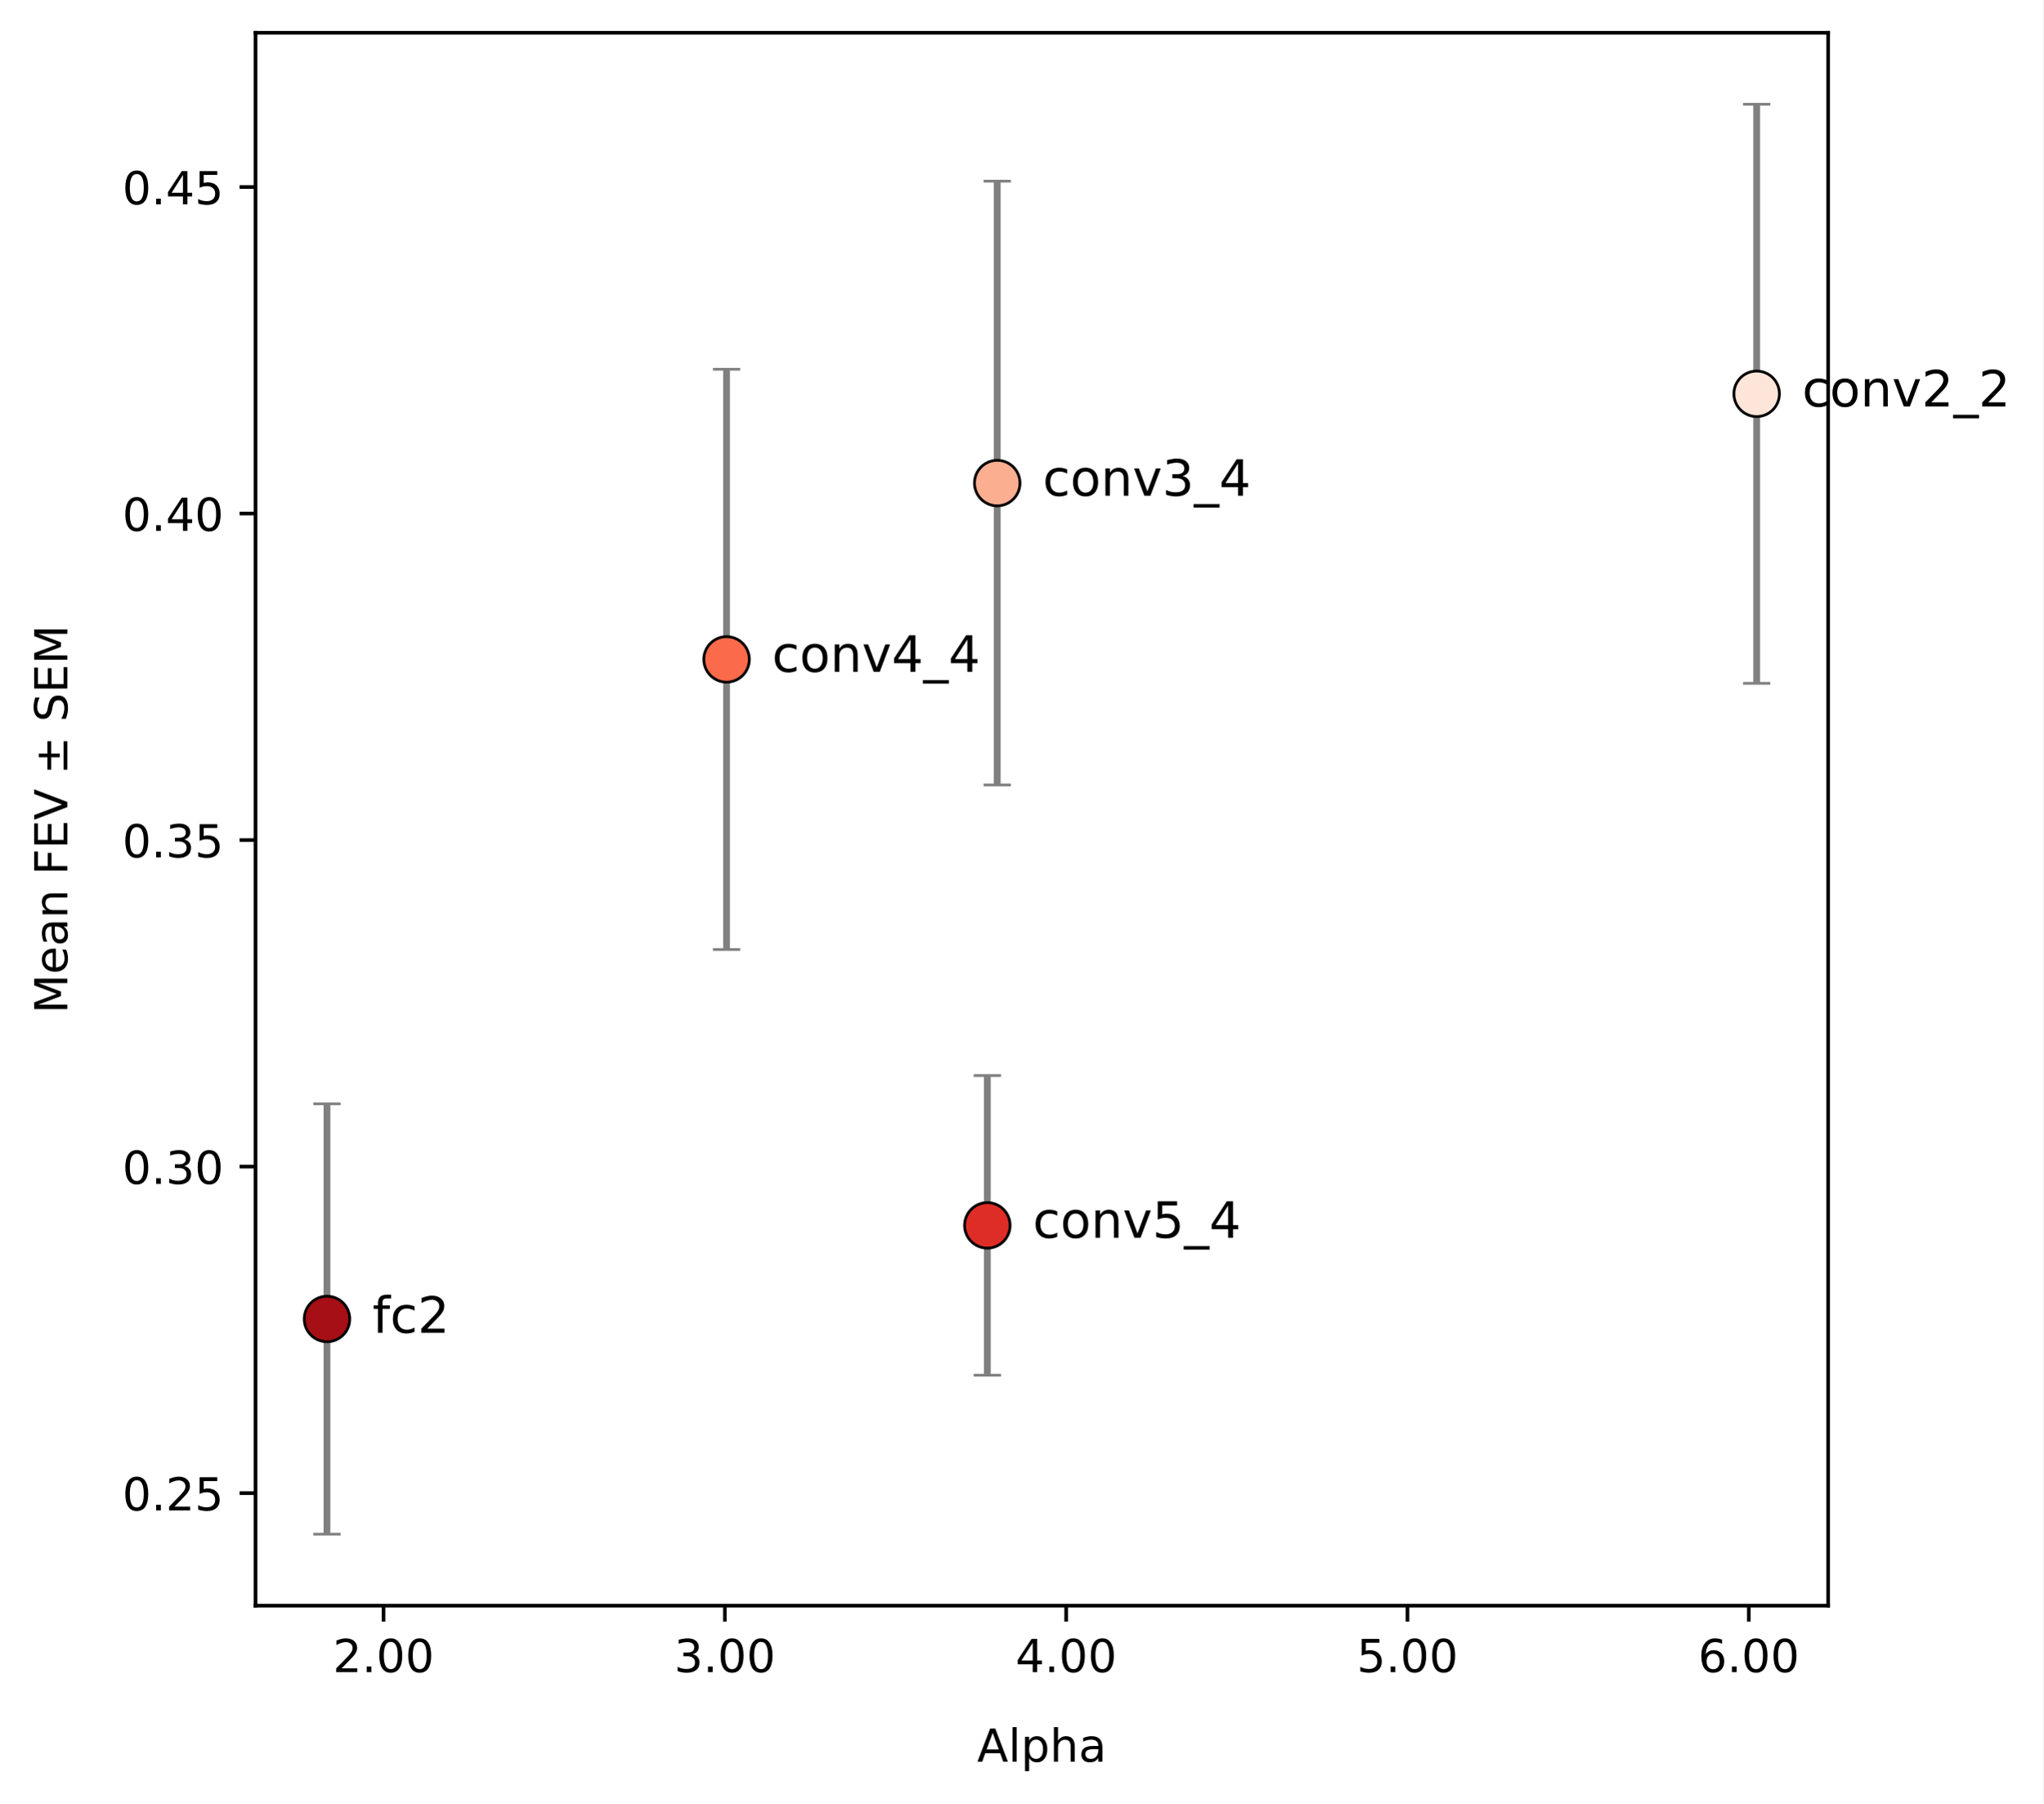
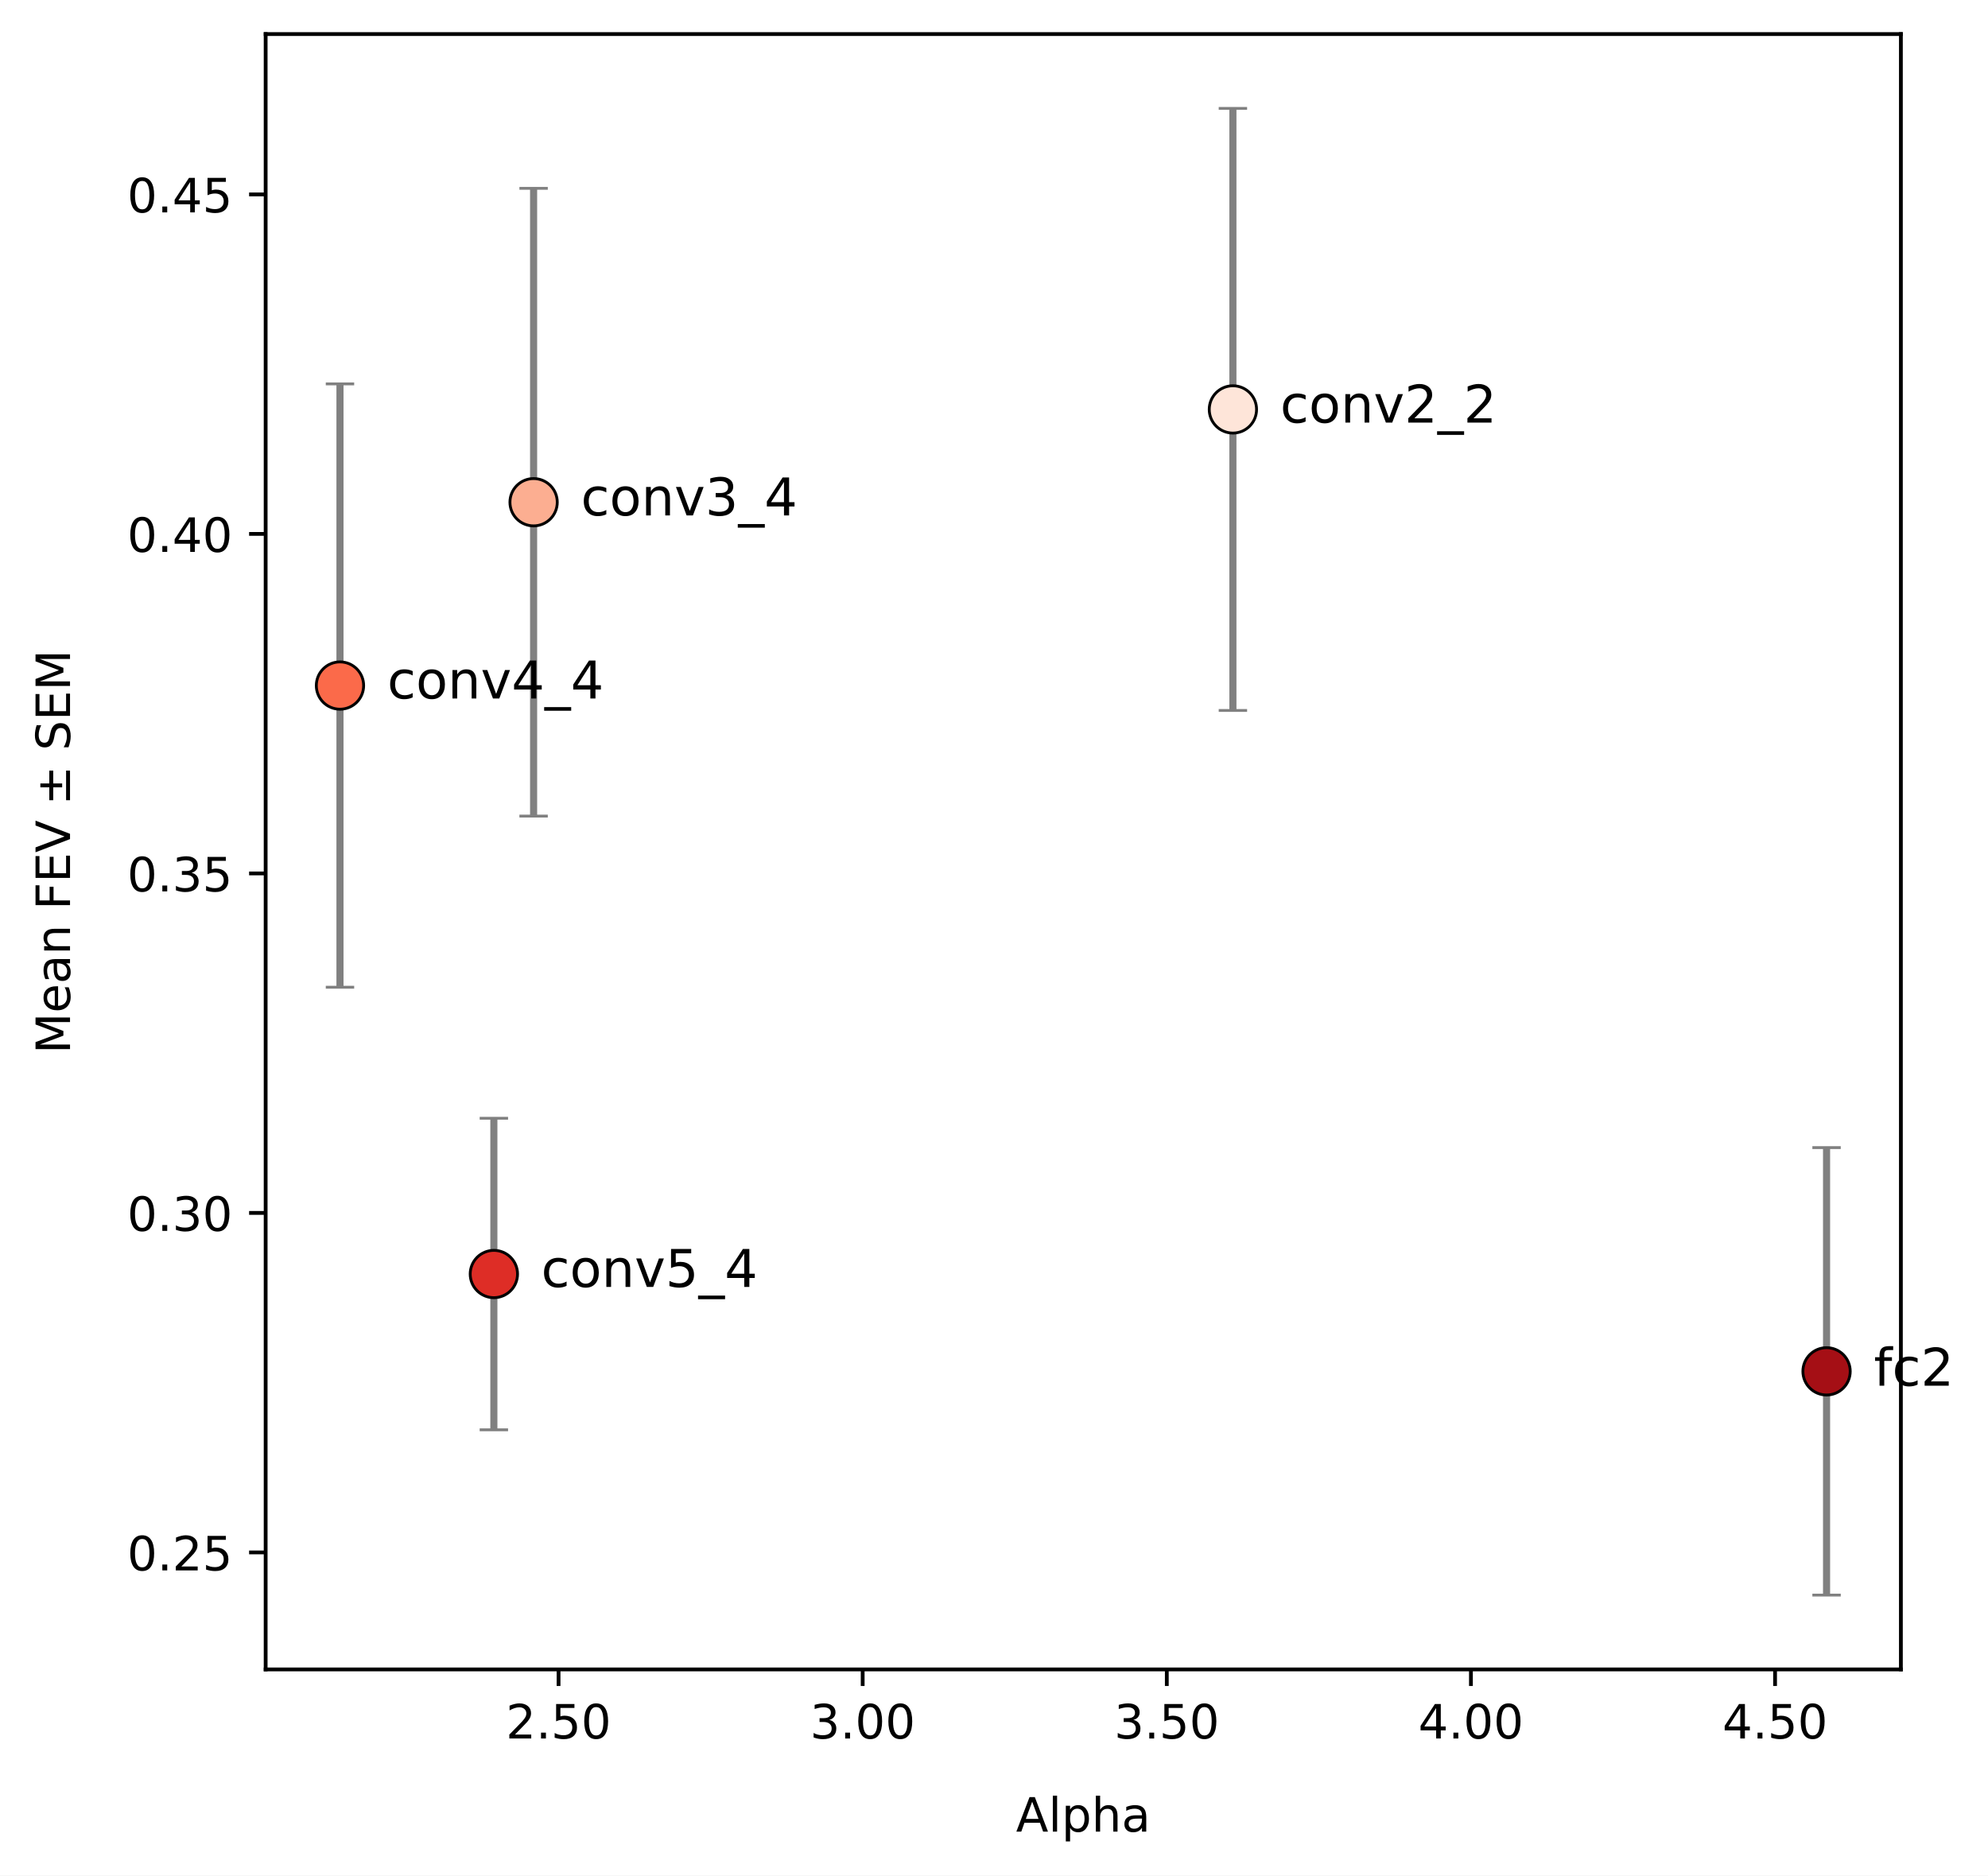
- <svg xmlns="http://www.w3.org/2000/svg" xmlns:xlink="http://www.w3.org/1999/xlink" width="448.993pt" height="396.356pt" viewBox="0 0 448.993 396.356" version="1.1">
+ <svg xmlns="http://www.w3.org/2000/svg" xmlns:xlink="http://www.w3.org/1999/xlink" width="420.154pt" height="396.356pt" viewBox="0 0 420.154 396.356" version="1.1">
  <defs>
    <style type="text/css">*{stroke-linejoin: round; stroke-linecap: butt}</style>
  </defs>
  <g id="figure_1">
    <g id="patch_1">
-       <path d="M 0 396.356  L 448.993 396.356  L 448.993 -0  L 0 -0  z " style="fill: #ffffff" />
+       <path d="M 0 396.356  L 420.154 396.356  L 420.154 -0  L 0 -0  z " style="fill: #ffffff" />
    </g>
    <g id="axes_1">
      <g id="patch_2">
        <path d="M 56.144 352.8  L 401.744 352.8  L 401.744 7.2  L 56.144 7.2  z " style="fill: #ffffff" />
      </g>
      <g id="matplotlib.axis_1">
        <g id="xtick_1">
          <g id="line2d_1">
            <defs>
-               <path id="m7c5ae2add0" d="M 0 0  L 0 3.5  " style="stroke: #000000; stroke-width: 0.8" />
+               <path id="ma4c6f76649" d="M 0 0  L 0 3.5  " style="stroke: #000000; stroke-width: 0.8" />
            </defs>
            <g>
-               <use xlink:href="#m7c5ae2add0" x="84.279" y="352.8" style="stroke: #000000; stroke-width: 0.8" />
+               <use xlink:href="#ma4c6f76649" x="118.046" y="352.8" style="stroke: #000000; stroke-width: 0.8" />
            </g>
          </g>
          <g id="text_1">
-             <g transform="translate(73.14629 367.3984) scale(0.1 -0.1)">
+             <g transform="translate(106.9132 367.3984) scale(0.1 -0.1)">
              <defs>
                <path id="DejaVuSans-32" d="M 1228 531  L 3431 531  L 3431 0  L 469 0  L 469 531  Q 828 903 1448 1529  Q 2069 2156 2228 2338  Q 2531 2678 2651 2914  Q 2772 3150 2772 3378  Q 2772 3750 2511 3984  Q 2250 4219 1831 4219  Q 1534 4219 1204 4116  Q 875 4013 500 3803  L 500 4441  Q 881 4594 1212 4672  Q 1544 4750 1819 4750  Q 2544 4750 2975 4387  Q 3406 4025 3406 3419  Q 3406 3131 3298 2873  Q 3191 2616 2906 2266  Q 2828 2175 2409 1742  Q 1991 1309 1228 531  z " transform="scale(0.015625)" />
                <path id="DejaVuSans-2e" d="M 684 794  L 1344 794  L 1344 0  L 684 0  L 684 794  z " transform="scale(0.015625)" />
+                 <path id="DejaVuSans-35" d="M 691 4666  L 3169 4666  L 3169 4134  L 1269 4134  L 1269 2991  Q 1406 3038 1543 3061  Q 1681 3084 1819 3084  Q 2600 3084 3056 2656  Q 3513 2228 3513 1497  Q 3513 744 3044 326  Q 2575 -91 1722 -91  Q 1428 -91 1123 -41  Q 819 9 494 109  L 494 744  Q 775 591 1075 516  Q 1375 441 1709 441  Q 2250 441 2565 725  Q 2881 1009 2881 1497  Q 2881 1984 2565 2268  Q 2250 2553 1709 2553  Q 1456 2553 1204 2497  Q 953 2441 691 2322  L 691 4666  z " transform="scale(0.015625)" />
                <path id="DejaVuSans-30" d="M 2034 4250  Q 1547 4250 1301 3770  Q 1056 3291 1056 2328  Q 1056 1369 1301 889  Q 1547 409 2034 409  Q 2525 409 2770 889  Q 3016 1369 3016 2328  Q 3016 3291 2770 3770  Q 2525 4250 2034 4250  z M 2034 4750  Q 2819 4750 3233 4129  Q 3647 3509 3647 2328  Q 3647 1150 3233 529  Q 2819 -91 2034 -91  Q 1250 -91 836 529  Q 422 1150 422 2328  Q 422 3509 836 4129  Q 1250 4750 2034 4750  z " transform="scale(0.015625)" />
              </defs>
              <use xlink:href="#DejaVuSans-32" />
              <use xlink:href="#DejaVuSans-2e" x="63.623" />
-               <use xlink:href="#DejaVuSans-30" x="95.41" />
+               <use xlink:href="#DejaVuSans-35" x="95.41" />
              <use xlink:href="#DejaVuSans-30" x="159.033" />
            </g>
          </g>
        </g>
        <g id="xtick_2">
          <g id="line2d_2">
            <g>
-               <use xlink:href="#m7c5ae2add0" x="159.287" y="352.8" style="stroke: #000000; stroke-width: 0.8" />
+               <use xlink:href="#ma4c6f76649" x="182.322" y="352.8" style="stroke: #000000; stroke-width: 0.8" />
            </g>
          </g>
          <g id="text_2">
-             <g transform="translate(148.1539 367.3984) scale(0.1 -0.1)">
+             <g transform="translate(171.1893 367.3984) scale(0.1 -0.1)">
              <defs>
                <path id="DejaVuSans-33" d="M 2597 2516  Q 3050 2419 3304 2112  Q 3559 1806 3559 1356  Q 3559 666 3084 287  Q 2609 -91 1734 -91  Q 1441 -91 1130 -33  Q 819 25 488 141  L 488 750  Q 750 597 1062 519  Q 1375 441 1716 441  Q 2309 441 2620 675  Q 2931 909 2931 1356  Q 2931 1769 2642 2001  Q 2353 2234 1838 2234  L 1294 2234  L 1294 2753  L 1863 2753  Q 2328 2753 2575 2939  Q 2822 3125 2822 3475  Q 2822 3834 2567 4026  Q 2313 4219 1838 4219  Q 1578 4219 1281 4162  Q 984 4106 628 3988  L 628 4550  Q 988 4650 1302 4700  Q 1616 4750 1894 4750  Q 2613 4750 3031 4423  Q 3450 4097 3450 3541  Q 3450 3153 3228 2886  Q 3006 2619 2597 2516  z " transform="scale(0.015625)" />
              </defs>
              <use xlink:href="#DejaVuSans-33" />
              <use xlink:href="#DejaVuSans-2e" x="63.623" />
              <use xlink:href="#DejaVuSans-30" x="95.41" />
              <use xlink:href="#DejaVuSans-30" x="159.033" />
            </g>
          </g>
        </g>
        <g id="xtick_3">
          <g id="line2d_3">
            <g>
-               <use xlink:href="#m7c5ae2add0" x="234.294" y="352.8" style="stroke: #000000; stroke-width: 0.8" />
+               <use xlink:href="#ma4c6f76649" x="246.598" y="352.8" style="stroke: #000000; stroke-width: 0.8" />
            </g>
          </g>
          <g id="text_3">
-             <g transform="translate(223.1615 367.3984) scale(0.1 -0.1)">
+             <g transform="translate(235.4655 367.3984) scale(0.1 -0.1)">
+               <use xlink:href="#DejaVuSans-33" />
+               <use xlink:href="#DejaVuSans-2e" x="63.623" />
+               <use xlink:href="#DejaVuSans-35" x="95.41" />
+               <use xlink:href="#DejaVuSans-30" x="159.033" />
+             </g>
+           </g>
+         </g>
+         <g id="xtick_4">
+           <g id="line2d_4">
+             <g>
+               <use xlink:href="#ma4c6f76649" x="310.874" y="352.8" style="stroke: #000000; stroke-width: 0.8" />
+             </g>
+           </g>
+           <g id="text_4">
+             <g transform="translate(299.7416 367.3984) scale(0.1 -0.1)">
              <defs>
                <path id="DejaVuSans-34" d="M 2419 4116  L 825 1625  L 2419 1625  L 2419 4116  z M 2253 4666  L 3047 4666  L 3047 1625  L 3713 1625  L 3713 1100  L 3047 1100  L 3047 0  L 2419 0  L 2419 1100  L 313 1100  L 313 1709  L 2253 4666  z " transform="scale(0.015625)" />
              </defs>
              <use xlink:href="#DejaVuSans-34" />
              <use xlink:href="#DejaVuSans-2e" x="63.623" />
              <use xlink:href="#DejaVuSans-30" x="95.41" />
              <use xlink:href="#DejaVuSans-30" x="159.033" />
            </g>
          </g>
        </g>
-         <g id="xtick_4">
-           <g id="line2d_4">
-             <g>
-               <use xlink:href="#m7c5ae2add0" x="309.302" y="352.8" style="stroke: #000000; stroke-width: 0.8" />
-             </g>
-           </g>
-           <g id="text_4">
-             <g transform="translate(298.1691 367.3984) scale(0.1 -0.1)">
-               <defs>
-                 <path id="DejaVuSans-35" d="M 691 4666  L 3169 4666  L 3169 4134  L 1269 4134  L 1269 2991  Q 1406 3038 1543 3061  Q 1681 3084 1819 3084  Q 2600 3084 3056 2656  Q 3513 2228 3513 1497  Q 3513 744 3044 326  Q 2575 -91 1722 -91  Q 1428 -91 1123 -41  Q 819 9 494 109  L 494 744  Q 775 591 1075 516  Q 1375 441 1709 441  Q 2250 441 2565 725  Q 2881 1009 2881 1497  Q 2881 1984 2565 2268  Q 2250 2553 1709 2553  Q 1456 2553 1204 2497  Q 953 2441 691 2322  L 691 4666  z " transform="scale(0.015625)" />
-               </defs>
-               <use xlink:href="#DejaVuSans-35" />
-               <use xlink:href="#DejaVuSans-2e" x="63.623" />
-               <use xlink:href="#DejaVuSans-30" x="95.41" />
-               <use xlink:href="#DejaVuSans-30" x="159.033" />
-             </g>
-           </g>
-         </g>
        <g id="xtick_5">
          <g id="line2d_5">
            <g>
-               <use xlink:href="#m7c5ae2add0" x="384.309" y="352.8" style="stroke: #000000; stroke-width: 0.8" />
+               <use xlink:href="#ma4c6f76649" x="375.151" y="352.8" style="stroke: #000000; stroke-width: 0.8" />
            </g>
          </g>
          <g id="text_5">
-             <g transform="translate(373.1767 367.3984) scale(0.1 -0.1)">
-               <defs>
-                 <path id="DejaVuSans-36" d="M 2113 2584  Q 1688 2584 1439 2293  Q 1191 2003 1191 1497  Q 1191 994 1439 701  Q 1688 409 2113 409  Q 2538 409 2786 701  Q 3034 994 3034 1497  Q 3034 2003 2786 2293  Q 2538 2584 2113 2584  z M 3366 4563  L 3366 3988  Q 3128 4100 2886 4159  Q 2644 4219 2406 4219  Q 1781 4219 1451 3797  Q 1122 3375 1075 2522  Q 1259 2794 1537 2939  Q 1816 3084 2150 3084  Q 2853 3084 3261 2657  Q 3669 2231 3669 1497  Q 3669 778 3244 343  Q 2819 -91 2113 -91  Q 1303 -91 875 529  Q 447 1150 447 2328  Q 447 3434 972 4092  Q 1497 4750 2381 4750  Q 2619 4750 2861 4703  Q 3103 4656 3366 4563  z " transform="scale(0.015625)" />
-               </defs>
-               <use xlink:href="#DejaVuSans-36" />
-               <use xlink:href="#DejaVuSans-2e" x="63.623" />
-               <use xlink:href="#DejaVuSans-30" x="95.41" />
+             <g transform="translate(364.0178 367.3984) scale(0.1 -0.1)">
+               <use xlink:href="#DejaVuSans-34" />
+               <use xlink:href="#DejaVuSans-2e" x="63.623" />
+               <use xlink:href="#DejaVuSans-35" x="95.41" />
              <use xlink:href="#DejaVuSans-30" x="159.033" />
            </g>
          </g>
        </g>
        <g id="text_6">
          <g transform="translate(214.7273 387.0766) scale(0.1 -0.1)">
            <defs>
              <path id="DejaVuSans-41" d="M 2188 4044  L 1331 1722  L 3047 1722  L 2188 4044  z M 1831 4666  L 2547 4666  L 4325 0  L 3669 0  L 3244 1197  L 1141 1197  L 716 0  L 50 0  L 1831 4666  z " transform="scale(0.015625)" />
              <path id="DejaVuSans-6c" d="M 603 4863  L 1178 4863  L 1178 0  L 603 0  L 603 4863  z " transform="scale(0.015625)" />
              <path id="DejaVuSans-70" d="M 1159 525  L 1159 -1331  L 581 -1331  L 581 3500  L 1159 3500  L 1159 2969  Q 1341 3281 1617 3432  Q 1894 3584 2278 3584  Q 2916 3584 3314 3078  Q 3713 2572 3713 1747  Q 3713 922 3314 415  Q 2916 -91 2278 -91  Q 1894 -91 1617 61  Q 1341 213 1159 525  z M 3116 1747  Q 3116 2381 2855 2742  Q 2594 3103 2138 3103  Q 1681 3103 1420 2742  Q 1159 2381 1159 1747  Q 1159 1113 1420 752  Q 1681 391 2138 391  Q 2594 391 2855 752  Q 3116 1113 3116 1747  z " transform="scale(0.015625)" />
              <path id="DejaVuSans-68" d="M 3513 2113  L 3513 0  L 2938 0  L 2938 2094  Q 2938 2591 2744 2837  Q 2550 3084 2163 3084  Q 1697 3084 1428 2787  Q 1159 2491 1159 1978  L 1159 0  L 581 0  L 581 4863  L 1159 4863  L 1159 2956  Q 1366 3272 1645 3428  Q 1925 3584 2291 3584  Q 2894 3584 3203 3211  Q 3513 2838 3513 2113  z " transform="scale(0.015625)" />
              <path id="DejaVuSans-61" d="M 2194 1759  Q 1497 1759 1228 1600  Q 959 1441 959 1056  Q 959 750 1161 570  Q 1363 391 1709 391  Q 2188 391 2477 730  Q 2766 1069 2766 1631  L 2766 1759  L 2194 1759  z M 3341 1997  L 3341 0  L 2766 0  L 2766 531  Q 2569 213 2275 61  Q 1981 -91 1556 -91  Q 1019 -91 701 211  Q 384 513 384 1019  Q 384 1609 779 1909  Q 1175 2209 1959 2209  L 2766 2209  L 2766 2266  Q 2766 2663 2505 2880  Q 2244 3097 1772 3097  Q 1472 3097 1187 3025  Q 903 2953 641 2809  L 641 3341  Q 956 3463 1253 3523  Q 1550 3584 1831 3584  Q 2591 3584 2966 3190  Q 3341 2797 3341 1997  z " transform="scale(0.015625)" />
            </defs>
            <use xlink:href="#DejaVuSans-41" />
            <use xlink:href="#DejaVuSans-6c" x="68.408" />
            <use xlink:href="#DejaVuSans-70" x="96.191" />
            <use xlink:href="#DejaVuSans-68" x="159.668" />
            <use xlink:href="#DejaVuSans-61" x="223.047" />
          </g>
        </g>
      </g>
      <g id="matplotlib.axis_2">
        <g id="ytick_1">
          <g id="line2d_6">
            <defs>
-               <path id="m5230a1c2b8" d="M 0 0  L -3.5 0  " style="stroke: #000000; stroke-width: 0.8" />
+               <path id="m0fcc27509e" d="M 0 0  L -3.5 0  " style="stroke: #000000; stroke-width: 0.8" />
            </defs>
            <g>
-               <use xlink:href="#m5230a1c2b8" x="56.144" y="328.073" style="stroke: #000000; stroke-width: 0.8" />
+               <use xlink:href="#m0fcc27509e" x="56.144" y="328.073" style="stroke: #000000; stroke-width: 0.8" />
            </g>
          </g>
          <g id="text_7">
            <g transform="translate(26.87813 331.8723) scale(0.1 -0.1)">
              <use xlink:href="#DejaVuSans-30" />
              <use xlink:href="#DejaVuSans-2e" x="63.623" />
              <use xlink:href="#DejaVuSans-32" x="95.41" />
              <use xlink:href="#DejaVuSans-35" x="159.033" />
            </g>
          </g>
        </g>
        <g id="ytick_2">
          <g id="line2d_7">
            <g>
-               <use xlink:href="#m5230a1c2b8" x="56.144" y="256.326" style="stroke: #000000; stroke-width: 0.8" />
+               <use xlink:href="#m0fcc27509e" x="56.144" y="256.326" style="stroke: #000000; stroke-width: 0.8" />
            </g>
          </g>
          <g id="text_8">
            <g transform="translate(26.87813 260.1253) scale(0.1 -0.1)">
              <use xlink:href="#DejaVuSans-30" />
              <use xlink:href="#DejaVuSans-2e" x="63.623" />
              <use xlink:href="#DejaVuSans-33" x="95.41" />
              <use xlink:href="#DejaVuSans-30" x="159.033" />
            </g>
          </g>
        </g>
        <g id="ytick_3">
          <g id="line2d_8">
            <g>
-               <use xlink:href="#m5230a1c2b8" x="56.144" y="184.579" style="stroke: #000000; stroke-width: 0.8" />
+               <use xlink:href="#m0fcc27509e" x="56.144" y="184.579" style="stroke: #000000; stroke-width: 0.8" />
            </g>
          </g>
          <g id="text_9">
            <g transform="translate(26.87813 188.3783) scale(0.1 -0.1)">
              <use xlink:href="#DejaVuSans-30" />
              <use xlink:href="#DejaVuSans-2e" x="63.623" />
              <use xlink:href="#DejaVuSans-33" x="95.41" />
              <use xlink:href="#DejaVuSans-35" x="159.033" />
            </g>
          </g>
        </g>
        <g id="ytick_4">
          <g id="line2d_9">
            <g>
-               <use xlink:href="#m5230a1c2b8" x="56.144" y="112.832" style="stroke: #000000; stroke-width: 0.8" />
+               <use xlink:href="#m0fcc27509e" x="56.144" y="112.832" style="stroke: #000000; stroke-width: 0.8" />
            </g>
          </g>
          <g id="text_10">
            <g transform="translate(26.87813 116.6312) scale(0.1 -0.1)">
              <use xlink:href="#DejaVuSans-30" />
              <use xlink:href="#DejaVuSans-2e" x="63.623" />
              <use xlink:href="#DejaVuSans-34" x="95.41" />
              <use xlink:href="#DejaVuSans-30" x="159.033" />
            </g>
          </g>
        </g>
        <g id="ytick_5">
          <g id="line2d_10">
            <g>
-               <use xlink:href="#m5230a1c2b8" x="56.144" y="41.085" style="stroke: #000000; stroke-width: 0.8" />
+               <use xlink:href="#m0fcc27509e" x="56.144" y="41.085" style="stroke: #000000; stroke-width: 0.8" />
            </g>
          </g>
          <g id="text_11">
            <g transform="translate(26.87813 44.88422) scale(0.1 -0.1)">
              <use xlink:href="#DejaVuSans-30" />
              <use xlink:href="#DejaVuSans-2e" x="63.623" />
              <use xlink:href="#DejaVuSans-34" x="95.41" />
              <use xlink:href="#DejaVuSans-35" x="159.033" />
            </g>
          </g>
        </g>
        <g id="text_12">
          <g transform="translate(14.79844 222.6836) rotate(-90) scale(0.1 -0.1)">
            <defs>
              <path id="DejaVuSans-4d" d="M 628 4666  L 1569 4666  L 2759 1491  L 3956 4666  L 4897 4666  L 4897 0  L 4281 0  L 4281 4097  L 3078 897  L 2444 897  L 1241 4097  L 1241 0  L 628 0  L 628 4666  z " transform="scale(0.015625)" />
              <path id="DejaVuSans-65" d="M 3597 1894  L 3597 1613  L 953 1613  Q 991 1019 1311 708  Q 1631 397 2203 397  Q 2534 397 2845 478  Q 3156 559 3463 722  L 3463 178  Q 3153 47 2828 -22  Q 2503 -91 2169 -91  Q 1331 -91 842 396  Q 353 884 353 1716  Q 353 2575 817 3079  Q 1281 3584 2069 3584  Q 2775 3584 3186 3129  Q 3597 2675 3597 1894  z M 3022 2063  Q 3016 2534 2758 2815  Q 2500 3097 2075 3097  Q 1594 3097 1305 2825  Q 1016 2553 972 2059  L 3022 2063  z " transform="scale(0.015625)" />
              <path id="DejaVuSans-6e" d="M 3513 2113  L 3513 0  L 2938 0  L 2938 2094  Q 2938 2591 2744 2837  Q 2550 3084 2163 3084  Q 1697 3084 1428 2787  Q 1159 2491 1159 1978  L 1159 0  L 581 0  L 581 3500  L 1159 3500  L 1159 2956  Q 1366 3272 1645 3428  Q 1925 3584 2291 3584  Q 2894 3584 3203 3211  Q 3513 2838 3513 2113  z " transform="scale(0.015625)" />
              <path id="DejaVuSans-20" transform="scale(0.015625)" />
              <path id="DejaVuSans-46" d="M 628 4666  L 3309 4666  L 3309 4134  L 1259 4134  L 1259 2759  L 3109 2759  L 3109 2228  L 1259 2228  L 1259 0  L 628 0  L 628 4666  z " transform="scale(0.015625)" />
              <path id="DejaVuSans-45" d="M 628 4666  L 3578 4666  L 3578 4134  L 1259 4134  L 1259 2753  L 3481 2753  L 3481 2222  L 1259 2222  L 1259 531  L 3634 531  L 3634 0  L 628 0  L 628 4666  z " transform="scale(0.015625)" />
              <path id="DejaVuSans-56" d="M 1831 0  L 50 4666  L 709 4666  L 2188 738  L 3669 4666  L 4325 4666  L 2547 0  L 1831 0  z " transform="scale(0.015625)" />
              <path id="DejaVuSans-b1" d="M 2944 4013  L 2944 2803  L 4684 2803  L 4684 2272  L 2944 2272  L 2944 1063  L 2419 1063  L 2419 2272  L 678 2272  L 678 2803  L 2419 2803  L 2419 4013  L 2944 4013  z M 678 531  L 4684 531  L 4684 0  L 678 0  L 678 531  z " transform="scale(0.015625)" />
              <path id="DejaVuSans-53" d="M 3425 4513  L 3425 3897  Q 3066 4069 2747 4153  Q 2428 4238 2131 4238  Q 1616 4238 1336 4038  Q 1056 3838 1056 3469  Q 1056 3159 1242 3001  Q 1428 2844 1947 2747  L 2328 2669  Q 3034 2534 3370 2195  Q 3706 1856 3706 1288  Q 3706 609 3251 259  Q 2797 -91 1919 -91  Q 1588 -91 1214 -16  Q 841 59 441 206  L 441 856  Q 825 641 1194 531  Q 1563 422 1919 422  Q 2459 422 2753 634  Q 3047 847 3047 1241  Q 3047 1584 2836 1778  Q 2625 1972 2144 2069  L 1759 2144  Q 1053 2284 737 2584  Q 422 2884 422 3419  Q 422 4038 858 4394  Q 1294 4750 2059 4750  Q 2388 4750 2728 4690  Q 3069 4631 3425 4513  z " transform="scale(0.015625)" />
            </defs>
            <use xlink:href="#DejaVuSans-4d" />
            <use xlink:href="#DejaVuSans-65" x="86.279" />
            <use xlink:href="#DejaVuSans-61" x="147.803" />
            <use xlink:href="#DejaVuSans-6e" x="209.082" />
            <use xlink:href="#DejaVuSans-20" x="272.461" />
            <use xlink:href="#DejaVuSans-46" x="304.248" />
            <use xlink:href="#DejaVuSans-45" x="361.768" />
            <use xlink:href="#DejaVuSans-56" x="424.951" />
            <use xlink:href="#DejaVuSans-20" x="493.359" />
            <use xlink:href="#DejaVuSans-b1" x="525.146" />
            <use xlink:href="#DejaVuSans-20" x="608.936" />
            <use xlink:href="#DejaVuSans-53" x="640.723" />
            <use xlink:href="#DejaVuSans-45" x="704.199" />
            <use xlink:href="#DejaVuSans-4d" x="767.383" />
          </g>
        </g>
      </g>
      <g id="LineCollection_1">
-         <path d="M 386.035 150.14  L 386.035 22.909  " clip-path="url(#p93c8363a81)" style="fill: none; stroke: #808080; stroke-width: 1.5" />
+         <path d="M 260.568 150.14  L 260.568 22.909  " clip-path="url(#p9f01cf0f00)" style="fill: none; stroke: #808080; stroke-width: 1.5" />
      </g>
      <g id="line2d_11">
        <defs>
-           <path id="mc4d5a4bf7c" d="M 3 0  L -3 -0  " style="stroke: #808080; stroke-width: 0.6" />
-         </defs>
-         <g clip-path="url(#p93c8363a81)">
-           <use xlink:href="#mc4d5a4bf7c" x="386.035" y="150.14" style="fill: #808080; stroke: #808080; stroke-width: 0.6" />
+           <path id="md2b91b8af0" d="M 3 0  L -3 -0  " style="stroke: #808080; stroke-width: 0.6" />
+         </defs>
+         <g clip-path="url(#p9f01cf0f00)">
+           <use xlink:href="#md2b91b8af0" x="260.568" y="150.14" style="fill: #808080; stroke: #808080; stroke-width: 0.6" />
        </g>
      </g>
      <g id="line2d_12">
-         <g clip-path="url(#p93c8363a81)">
-           <use xlink:href="#mc4d5a4bf7c" x="386.035" y="22.909" style="fill: #808080; stroke: #808080; stroke-width: 0.6" />
+         <g clip-path="url(#p9f01cf0f00)">
+           <use xlink:href="#md2b91b8af0" x="260.568" y="22.909" style="fill: #808080; stroke: #808080; stroke-width: 0.6" />
        </g>
      </g>
      <g id="LineCollection_2">
-         <path d="M 219.143 172.466  L 219.143 39.805  " clip-path="url(#p93c8363a81)" style="fill: none; stroke: #808080; stroke-width: 1.5" />
+         <path d="M 112.775 172.466  L 112.775 39.805  " clip-path="url(#p9f01cf0f00)" style="fill: none; stroke: #808080; stroke-width: 1.5" />
      </g>
      <g id="line2d_13">
-         <g clip-path="url(#p93c8363a81)">
-           <use xlink:href="#mc4d5a4bf7c" x="219.143" y="172.466" style="fill: #808080; stroke: #808080; stroke-width: 0.6" />
+         <g clip-path="url(#p9f01cf0f00)">
+           <use xlink:href="#md2b91b8af0" x="112.775" y="172.466" style="fill: #808080; stroke: #808080; stroke-width: 0.6" />
        </g>
      </g>
      <g id="line2d_14">
-         <g clip-path="url(#p93c8363a81)">
-           <use xlink:href="#mc4d5a4bf7c" x="219.143" y="39.805" style="fill: #808080; stroke: #808080; stroke-width: 0.6" />
+         <g clip-path="url(#p9f01cf0f00)">
+           <use xlink:href="#md2b91b8af0" x="112.775" y="39.805" style="fill: #808080; stroke: #808080; stroke-width: 0.6" />
        </g>
      </g>
      <g id="LineCollection_3">
-         <path d="M 159.662 208.629  L 159.662 81.129  " clip-path="url(#p93c8363a81)" style="fill: none; stroke: #808080; stroke-width: 1.5" />
+         <path d="M 71.853 208.629  L 71.853 81.129  " clip-path="url(#p9f01cf0f00)" style="fill: none; stroke: #808080; stroke-width: 1.5" />
      </g>
      <g id="line2d_15">
-         <g clip-path="url(#p93c8363a81)">
-           <use xlink:href="#mc4d5a4bf7c" x="159.662" y="208.629" style="fill: #808080; stroke: #808080; stroke-width: 0.6" />
+         <g clip-path="url(#p9f01cf0f00)">
+           <use xlink:href="#md2b91b8af0" x="71.853" y="208.629" style="fill: #808080; stroke: #808080; stroke-width: 0.6" />
        </g>
      </g>
      <g id="line2d_16">
-         <g clip-path="url(#p93c8363a81)">
-           <use xlink:href="#mc4d5a4bf7c" x="159.662" y="81.129" style="fill: #808080; stroke: #808080; stroke-width: 0.6" />
+         <g clip-path="url(#p9f01cf0f00)">
+           <use xlink:href="#md2b91b8af0" x="71.853" y="81.129" style="fill: #808080; stroke: #808080; stroke-width: 0.6" />
        </g>
      </g>
      <g id="LineCollection_4">
-         <path d="M 216.968 302.161  L 216.968 236.32  " clip-path="url(#p93c8363a81)" style="fill: none; stroke: #808080; stroke-width: 1.5" />
+         <path d="M 104.377 302.161  L 104.377 236.32  " clip-path="url(#p9f01cf0f00)" style="fill: none; stroke: #808080; stroke-width: 1.5" />
      </g>
      <g id="line2d_17">
-         <g clip-path="url(#p93c8363a81)">
-           <use xlink:href="#mc4d5a4bf7c" x="216.968" y="302.161" style="fill: #808080; stroke: #808080; stroke-width: 0.6" />
+         <g clip-path="url(#p9f01cf0f00)">
+           <use xlink:href="#md2b91b8af0" x="104.377" y="302.161" style="fill: #808080; stroke: #808080; stroke-width: 0.6" />
        </g>
      </g>
      <g id="line2d_18">
-         <g clip-path="url(#p93c8363a81)">
-           <use xlink:href="#mc4d5a4bf7c" x="216.968" y="236.32" style="fill: #808080; stroke: #808080; stroke-width: 0.6" />
+         <g clip-path="url(#p9f01cf0f00)">
+           <use xlink:href="#md2b91b8af0" x="104.377" y="236.32" style="fill: #808080; stroke: #808080; stroke-width: 0.6" />
        </g>
      </g>
      <g id="LineCollection_5">
-         <path d="M 71.853 337.091  L 71.853 242.525  " clip-path="url(#p93c8363a81)" style="fill: none; stroke: #808080; stroke-width: 1.5" />
+         <path d="M 386.035 337.091  L 386.035 242.525  " clip-path="url(#p9f01cf0f00)" style="fill: none; stroke: #808080; stroke-width: 1.5" />
      </g>
      <g id="line2d_19">
-         <g clip-path="url(#p93c8363a81)">
-           <use xlink:href="#mc4d5a4bf7c" x="71.853" y="337.091" style="fill: #808080; stroke: #808080; stroke-width: 0.6" />
+         <g clip-path="url(#p9f01cf0f00)">
+           <use xlink:href="#md2b91b8af0" x="386.035" y="337.091" style="fill: #808080; stroke: #808080; stroke-width: 0.6" />
        </g>
      </g>
      <g id="line2d_20">
-         <g clip-path="url(#p93c8363a81)">
-           <use xlink:href="#mc4d5a4bf7c" x="71.853" y="242.525" style="fill: #808080; stroke: #808080; stroke-width: 0.6" />
+         <g clip-path="url(#p9f01cf0f00)">
+           <use xlink:href="#md2b91b8af0" x="386.035" y="242.525" style="fill: #808080; stroke: #808080; stroke-width: 0.6" />
        </g>
      </g>
      <g id="line2d_21">
        <defs>
-           <path id="m0384828c06" d="M 0 5  C 1.326 5 2.598 4.473 3.536 3.536  C 4.473 2.598 5 1.326 5 0  C 5 -1.326 4.473 -2.598 3.536 -3.536  C 2.598 -4.473 1.326 -5 0 -5  C -1.326 -5 -2.598 -4.473 -3.536 -3.536  C -4.473 -2.598 -5 -1.326 -5 0  C -5 1.326 -4.473 2.598 -3.536 3.536  C -2.598 4.473 -1.326 5 0 5  z " style="stroke: #000000; stroke-width: 0.6" />
-         </defs>
-         <g clip-path="url(#p93c8363a81)">
-           <use xlink:href="#m0384828c06" x="386.035" y="86.525" style="fill: #fee5d9; stroke: #000000; stroke-width: 0.6" />
+           <path id="m7beacdfe5f" d="M 0 5  C 1.326 5 2.598 4.473 3.536 3.536  C 4.473 2.598 5 1.326 5 0  C 5 -1.326 4.473 -2.598 3.536 -3.536  C 2.598 -4.473 1.326 -5 0 -5  C -1.326 -5 -2.598 -4.473 -3.536 -3.536  C -4.473 -2.598 -5 -1.326 -5 0  C -5 1.326 -4.473 2.598 -3.536 3.536  C -2.598 4.473 -1.326 5 0 5  z " style="stroke: #000000; stroke-width: 0.6" />
+         </defs>
+         <g clip-path="url(#p9f01cf0f00)">
+           <use xlink:href="#m7beacdfe5f" x="260.568" y="86.525" style="fill: #fee5d9; stroke: #000000; stroke-width: 0.6" />
        </g>
      </g>
      <g id="line2d_22">
        <defs>
-           <path id="m238b14f41e" d="M 0 5  C 1.326 5 2.598 4.473 3.536 3.536  C 4.473 2.598 5 1.326 5 0  C 5 -1.326 4.473 -2.598 3.536 -3.536  C 2.598 -4.473 1.326 -5 0 -5  C -1.326 -5 -2.598 -4.473 -3.536 -3.536  C -4.473 -2.598 -5 -1.326 -5 0  C -5 1.326 -4.473 2.598 -3.536 3.536  C -2.598 4.473 -1.326 5 0 5  z " style="stroke: #000000; stroke-width: 0.6" />
-         </defs>
-         <g clip-path="url(#p93c8363a81)">
-           <use xlink:href="#m238b14f41e" x="219.143" y="106.136" style="fill: #fcae91; stroke: #000000; stroke-width: 0.6" />
+           <path id="m25483da390" d="M 0 5  C 1.326 5 2.598 4.473 3.536 3.536  C 4.473 2.598 5 1.326 5 0  C 5 -1.326 4.473 -2.598 3.536 -3.536  C 2.598 -4.473 1.326 -5 0 -5  C -1.326 -5 -2.598 -4.473 -3.536 -3.536  C -4.473 -2.598 -5 -1.326 -5 0  C -5 1.326 -4.473 2.598 -3.536 3.536  C -2.598 4.473 -1.326 5 0 5  z " style="stroke: #000000; stroke-width: 0.6" />
+         </defs>
+         <g clip-path="url(#p9f01cf0f00)">
+           <use xlink:href="#m25483da390" x="112.775" y="106.136" style="fill: #fcae91; stroke: #000000; stroke-width: 0.6" />
        </g>
      </g>
      <g id="line2d_23">
        <defs>
-           <path id="m2d267f1b2d" d="M 0 5  C 1.326 5 2.598 4.473 3.536 3.536  C 4.473 2.598 5 1.326 5 0  C 5 -1.326 4.473 -2.598 3.536 -3.536  C 2.598 -4.473 1.326 -5 0 -5  C -1.326 -5 -2.598 -4.473 -3.536 -3.536  C -4.473 -2.598 -5 -1.326 -5 0  C -5 1.326 -4.473 2.598 -3.536 3.536  C -2.598 4.473 -1.326 5 0 5  z " style="stroke: #000000; stroke-width: 0.6" />
-         </defs>
-         <g clip-path="url(#p93c8363a81)">
-           <use xlink:href="#m2d267f1b2d" x="159.662" y="144.879" style="fill: #fb6a4a; stroke: #000000; stroke-width: 0.6" />
+           <path id="mc86cd019fb" d="M 0 5  C 1.326 5 2.598 4.473 3.536 3.536  C 4.473 2.598 5 1.326 5 0  C 5 -1.326 4.473 -2.598 3.536 -3.536  C 2.598 -4.473 1.326 -5 0 -5  C -1.326 -5 -2.598 -4.473 -3.536 -3.536  C -4.473 -2.598 -5 -1.326 -5 0  C -5 1.326 -4.473 2.598 -3.536 3.536  C -2.598 4.473 -1.326 5 0 5  z " style="stroke: #000000; stroke-width: 0.6" />
+         </defs>
+         <g clip-path="url(#p9f01cf0f00)">
+           <use xlink:href="#mc86cd019fb" x="71.853" y="144.879" style="fill: #fb6a4a; stroke: #000000; stroke-width: 0.6" />
        </g>
      </g>
      <g id="line2d_24">
        <defs>
-           <path id="m0048755fc6" d="M 0 5  C 1.326 5 2.598 4.473 3.536 3.536  C 4.473 2.598 5 1.326 5 0  C 5 -1.326 4.473 -2.598 3.536 -3.536  C 2.598 -4.473 1.326 -5 0 -5  C -1.326 -5 -2.598 -4.473 -3.536 -3.536  C -4.473 -2.598 -5 -1.326 -5 0  C -5 1.326 -4.473 2.598 -3.536 3.536  C -2.598 4.473 -1.326 5 0 5  z " style="stroke: #000000; stroke-width: 0.6" />
-         </defs>
-         <g clip-path="url(#p93c8363a81)">
-           <use xlink:href="#m0048755fc6" x="216.968" y="269.241" style="fill: #de2d26; stroke: #000000; stroke-width: 0.6" />
+           <path id="mc29f64dc3c" d="M 0 5  C 1.326 5 2.598 4.473 3.536 3.536  C 4.473 2.598 5 1.326 5 0  C 5 -1.326 4.473 -2.598 3.536 -3.536  C 2.598 -4.473 1.326 -5 0 -5  C -1.326 -5 -2.598 -4.473 -3.536 -3.536  C -4.473 -2.598 -5 -1.326 -5 0  C -5 1.326 -4.473 2.598 -3.536 3.536  C -2.598 4.473 -1.326 5 0 5  z " style="stroke: #000000; stroke-width: 0.6" />
+         </defs>
+         <g clip-path="url(#p9f01cf0f00)">
+           <use xlink:href="#mc29f64dc3c" x="104.377" y="269.241" style="fill: #de2d26; stroke: #000000; stroke-width: 0.6" />
        </g>
      </g>
      <g id="line2d_25">
        <defs>
-           <path id="m739b04e01a" d="M 0 5  C 1.326 5 2.598 4.473 3.536 3.536  C 4.473 2.598 5 1.326 5 0  C 5 -1.326 4.473 -2.598 3.536 -3.536  C 2.598 -4.473 1.326 -5 0 -5  C -1.326 -5 -2.598 -4.473 -3.536 -3.536  C -4.473 -2.598 -5 -1.326 -5 0  C -5 1.326 -4.473 2.598 -3.536 3.536  C -2.598 4.473 -1.326 5 0 5  z " style="stroke: #000000; stroke-width: 0.6" />
-         </defs>
-         <g clip-path="url(#p93c8363a81)">
-           <use xlink:href="#m739b04e01a" x="71.853" y="289.808" style="fill: #a50f15; stroke: #000000; stroke-width: 0.6" />
+           <path id="m0c071f2cc8" d="M 0 5  C 1.326 5 2.598 4.473 3.536 3.536  C 4.473 2.598 5 1.326 5 0  C 5 -1.326 4.473 -2.598 3.536 -3.536  C 2.598 -4.473 1.326 -5 0 -5  C -1.326 -5 -2.598 -4.473 -3.536 -3.536  C -4.473 -2.598 -5 -1.326 -5 0  C -5 1.326 -4.473 2.598 -3.536 3.536  C -2.598 4.473 -1.326 5 0 5  z " style="stroke: #000000; stroke-width: 0.6" />
+         </defs>
+         <g clip-path="url(#p9f01cf0f00)">
+           <use xlink:href="#m0c071f2cc8" x="386.035" y="289.808" style="fill: #a50f15; stroke: #000000; stroke-width: 0.6" />
        </g>
      </g>
      <g id="patch_3">
        <path d="M 56.144 352.8  L 56.144 7.2  " style="fill: none; stroke: #000000; stroke-width: 0.8; stroke-linejoin: miter; stroke-linecap: square" />
      </g>
      <g id="patch_4">
        <path d="M 401.744 352.8  L 401.744 7.2  " style="fill: none; stroke: #000000; stroke-width: 0.8; stroke-linejoin: miter; stroke-linecap: square" />
      </g>
      <g id="patch_5">
        <path d="M 56.144 352.8  L 401.744 352.8  " style="fill: none; stroke: #000000; stroke-width: 0.8; stroke-linejoin: miter; stroke-linecap: square" />
      </g>
      <g id="patch_6">
        <path d="M 56.144 7.2  L 401.744 7.2  " style="fill: none; stroke: #000000; stroke-width: 0.8; stroke-linejoin: miter; stroke-linecap: square" />
      </g>
      <g id="text_13">
-         <g transform="translate(396.0347 89.31001) scale(0.11 -0.11)">
+         <g transform="translate(270.5676 89.31001) scale(0.11 -0.11)">
          <defs>
            <path id="DejaVuSans-63" d="M 3122 3366  L 3122 2828  Q 2878 2963 2633 3030  Q 2388 3097 2138 3097  Q 1578 3097 1268 2742  Q 959 2388 959 1747  Q 959 1106 1268 751  Q 1578 397 2138 397  Q 2388 397 2633 464  Q 2878 531 3122 666  L 3122 134  Q 2881 22 2623 -34  Q 2366 -91 2075 -91  Q 1284 -91 818 406  Q 353 903 353 1747  Q 353 2603 823 3093  Q 1294 3584 2113 3584  Q 2378 3584 2631 3529  Q 2884 3475 3122 3366  z " transform="scale(0.015625)" />
            <path id="DejaVuSans-6f" d="M 1959 3097  Q 1497 3097 1228 2736  Q 959 2375 959 1747  Q 959 1119 1226 758  Q 1494 397 1959 397  Q 2419 397 2687 759  Q 2956 1122 2956 1747  Q 2956 2369 2687 2733  Q 2419 3097 1959 3097  z M 1959 3584  Q 2709 3584 3137 3096  Q 3566 2609 3566 1747  Q 3566 888 3137 398  Q 2709 -91 1959 -91  Q 1206 -91 779 398  Q 353 888 353 1747  Q 353 2609 779 3096  Q 1206 3584 1959 3584  z " transform="scale(0.015625)" />
            <path id="DejaVuSans-76" d="M 191 3500  L 800 3500  L 1894 563  L 2988 3500  L 3597 3500  L 2284 0  L 1503 0  L 191 3500  z " transform="scale(0.015625)" />
            <path id="DejaVuSans-5f" d="M 3263 -1063  L 3263 -1509  L -63 -1509  L -63 -1063  L 3263 -1063  z " transform="scale(0.015625)" />
          </defs>
          <use xlink:href="#DejaVuSans-63" />
          <use xlink:href="#DejaVuSans-6f" x="54.98" />
          <use xlink:href="#DejaVuSans-6e" x="116.162" />
          <use xlink:href="#DejaVuSans-76" x="179.541" />
          <use xlink:href="#DejaVuSans-32" x="238.721" />
          <use xlink:href="#DejaVuSans-5f" x="302.344" />
          <use xlink:href="#DejaVuSans-32" x="352.344" />
        </g>
      </g>
      <g id="text_14">
-         <g transform="translate(229.1428 108.9209) scale(0.11 -0.11)">
+         <g transform="translate(122.7753 108.9209) scale(0.11 -0.11)">
          <use xlink:href="#DejaVuSans-63" />
          <use xlink:href="#DejaVuSans-6f" x="54.98" />
          <use xlink:href="#DejaVuSans-6e" x="116.162" />
          <use xlink:href="#DejaVuSans-76" x="179.541" />
          <use xlink:href="#DejaVuSans-33" x="238.721" />
          <use xlink:href="#DejaVuSans-5f" x="302.344" />
          <use xlink:href="#DejaVuSans-34" x="352.344" />
        </g>
      </g>
      <g id="text_15">
-         <g transform="translate(169.6617 147.6084) scale(0.11 -0.11)">
+         <g transform="translate(81.85284 147.6084) scale(0.11 -0.11)">
          <use xlink:href="#DejaVuSans-63" />
          <use xlink:href="#DejaVuSans-6f" x="54.98" />
          <use xlink:href="#DejaVuSans-6e" x="116.162" />
          <use xlink:href="#DejaVuSans-76" x="179.541" />
          <use xlink:href="#DejaVuSans-34" x="238.721" />
          <use xlink:href="#DejaVuSans-5f" x="302.344" />
          <use xlink:href="#DejaVuSans-34" x="352.344" />
        </g>
      </g>
      <g id="text_16">
-         <g transform="translate(226.9675 271.9699) scale(0.11 -0.11)">
+         <g transform="translate(114.3766 271.9699) scale(0.11 -0.11)">
          <use xlink:href="#DejaVuSans-63" />
          <use xlink:href="#DejaVuSans-6f" x="54.98" />
          <use xlink:href="#DejaVuSans-6e" x="116.162" />
          <use xlink:href="#DejaVuSans-76" x="179.541" />
          <use xlink:href="#DejaVuSans-35" x="238.721" />
          <use xlink:href="#DejaVuSans-5f" x="302.344" />
          <use xlink:href="#DejaVuSans-34" x="352.344" />
        </g>
      </g>
      <g id="text_17">
-         <g transform="translate(81.85284 292.8433) scale(0.11 -0.11)">
+         <g transform="translate(396.0347 292.8433) scale(0.11 -0.11)">
          <defs>
            <path id="DejaVuSans-66" d="M 2375 4863  L 2375 4384  L 1825 4384  Q 1516 4384 1395 4259  Q 1275 4134 1275 3809  L 1275 3500  L 2222 3500  L 2222 3053  L 1275 3053  L 1275 0  L 697 0  L 697 3053  L 147 3053  L 147 3500  L 697 3500  L 697 3744  Q 697 4328 969 4595  Q 1241 4863 1831 4863  L 2375 4863  z " transform="scale(0.015625)" />
          </defs>
          <use xlink:href="#DejaVuSans-66" />
          <use xlink:href="#DejaVuSans-63" x="35.205" />
          <use xlink:href="#DejaVuSans-32" x="90.186" />
        </g>
      </g>
    </g>
  </g>
  <defs>
-     <clipPath id="p93c8363a81">
+     <clipPath id="p9f01cf0f00">
      <rect x="56.144" y="7.2" width="345.6" height="345.6" />
    </clipPath>
  </defs>
</svg>
